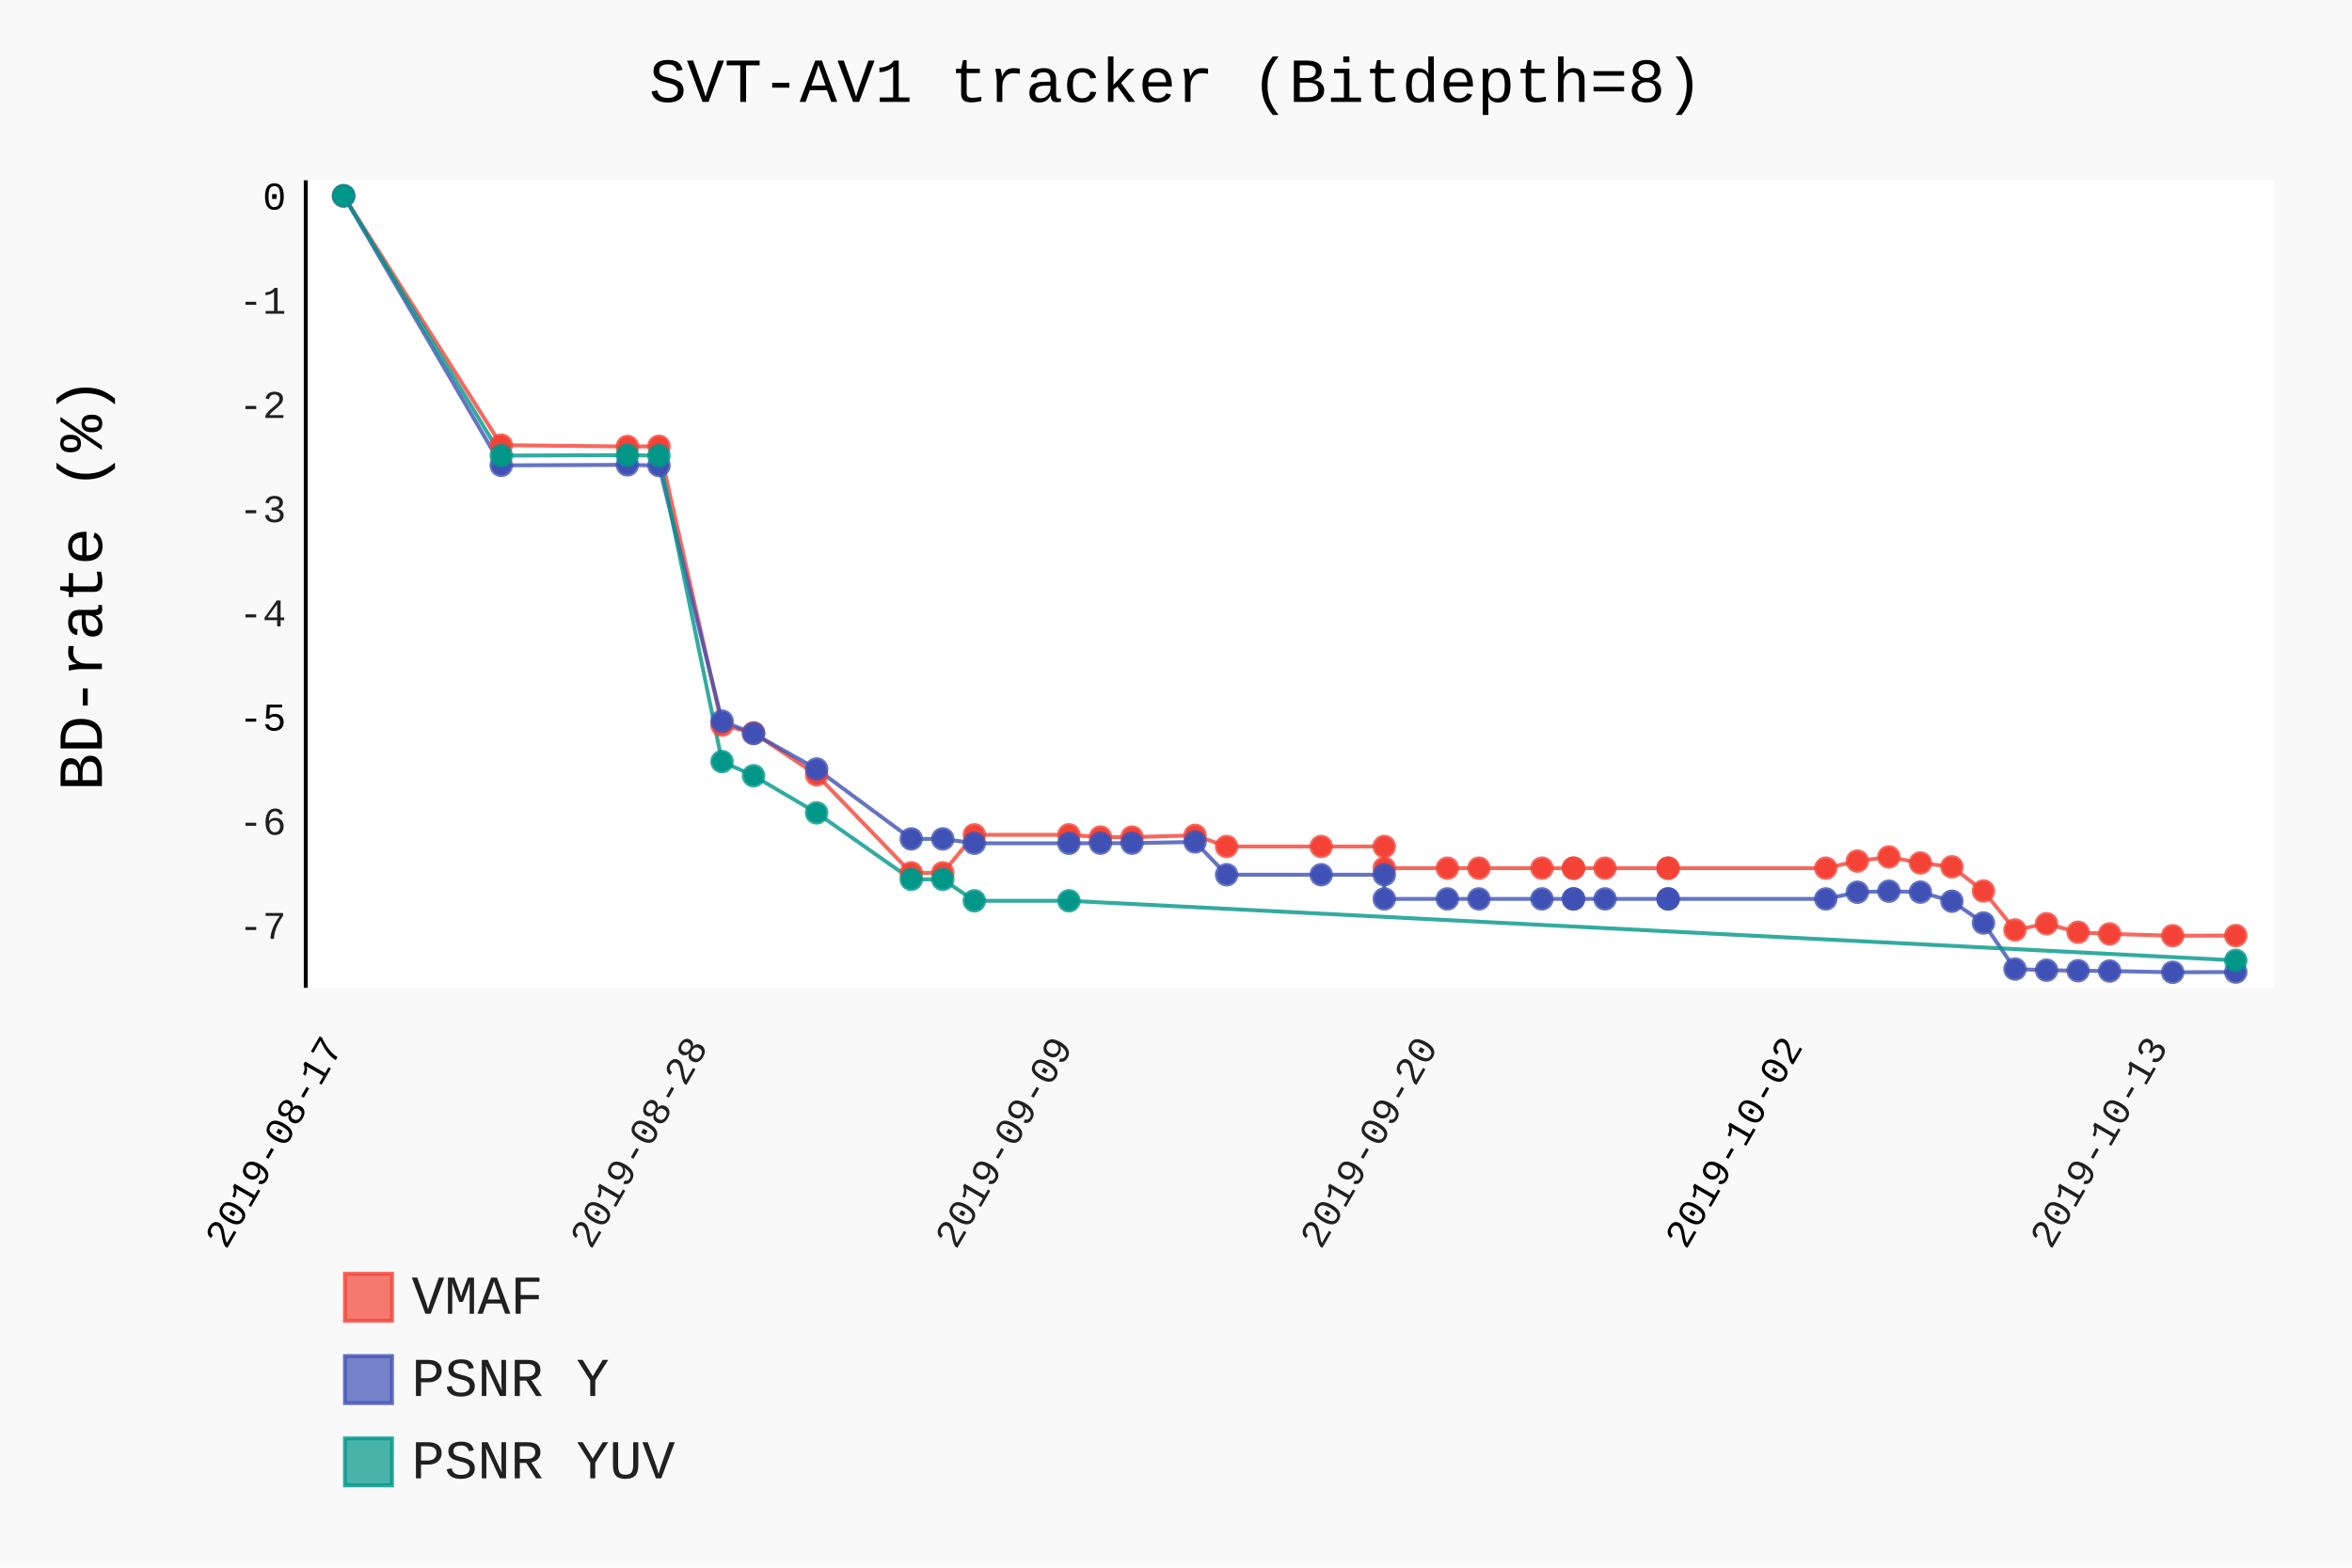
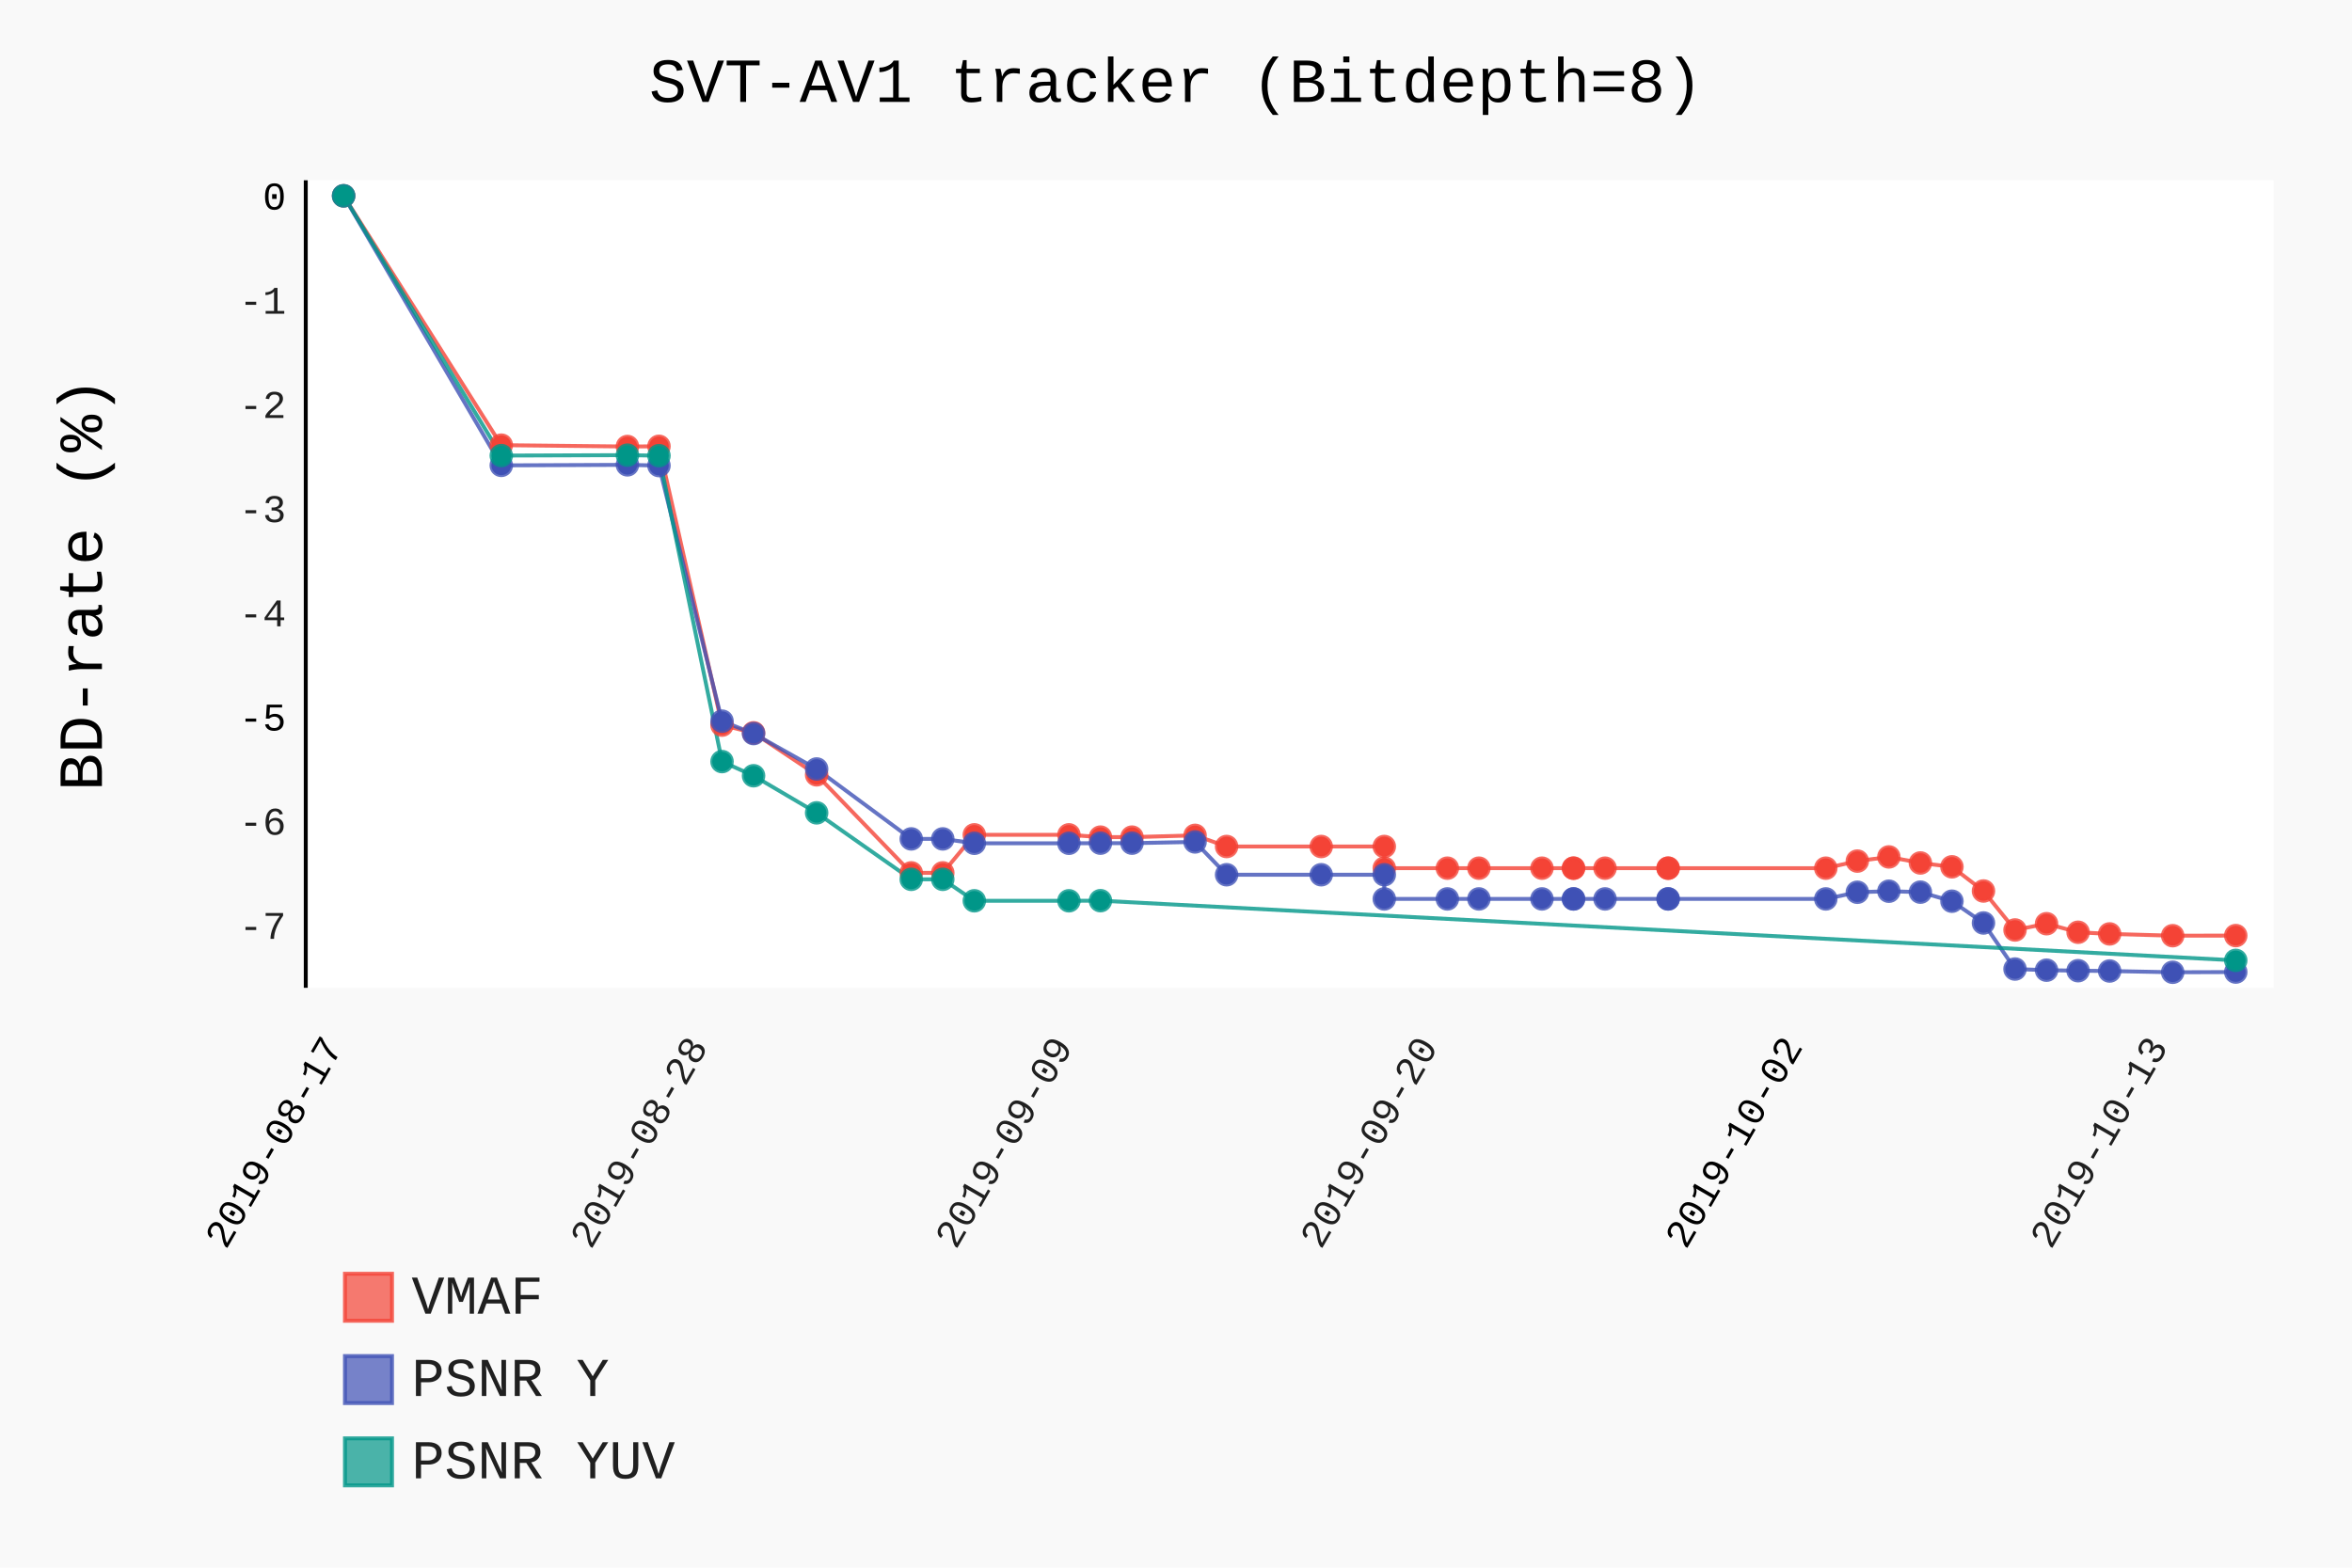
- <svg xmlns="http://www.w3.org/2000/svg" id="chart-e1efb8e0-ae87-4e1f-84b2-a807ddf3013c" class="pygal-chart" viewBox="0 0 600 400">
+ <svg xmlns="http://www.w3.org/2000/svg" id="chart-b5e853d1-7555-4861-aab0-4bc0c38bf28a" class="pygal-chart" viewBox="0 0 600 400">
  <defs>
-     <style type="text/css">#chart-e1efb8e0-ae87-4e1f-84b2-a807ddf3013c{-webkit-user-select:none;-webkit-font-smoothing:antialiased;font-family:Consolas,"Liberation Mono",Menlo,Courier,monospace}#chart-e1efb8e0-ae87-4e1f-84b2-a807ddf3013c .title{font-family:Consolas,"Liberation Mono",Menlo,Courier,monospace;font-size:16px}#chart-e1efb8e0-ae87-4e1f-84b2-a807ddf3013c .legends .legend text{font-family:Consolas,"Liberation Mono",Menlo,Courier,monospace;font-size:14px}#chart-e1efb8e0-ae87-4e1f-84b2-a807ddf3013c .axis text{font-family:Consolas,"Liberation Mono",Menlo,Courier,monospace;font-size:10px}#chart-e1efb8e0-ae87-4e1f-84b2-a807ddf3013c .axis text.major{font-family:Consolas,"Liberation Mono",Menlo,Courier,monospace;font-size:10px}#chart-e1efb8e0-ae87-4e1f-84b2-a807ddf3013c .text-overlay text.value{font-family:Consolas,"Liberation Mono",Menlo,Courier,monospace;font-size:16px}#chart-e1efb8e0-ae87-4e1f-84b2-a807ddf3013c .text-overlay text.label{font-family:Consolas,"Liberation Mono",Menlo,Courier,monospace;font-size:10px}#chart-e1efb8e0-ae87-4e1f-84b2-a807ddf3013c .tooltip{font-family:Consolas,"Liberation Mono",Menlo,Courier,monospace;font-size:14px}#chart-e1efb8e0-ae87-4e1f-84b2-a807ddf3013c text.no_data{font-family:Consolas,"Liberation Mono",Menlo,Courier,monospace;font-size:64px}
- #chart-e1efb8e0-ae87-4e1f-84b2-a807ddf3013c{background-color:rgba(249,249,249,1)}#chart-e1efb8e0-ae87-4e1f-84b2-a807ddf3013c path,#chart-e1efb8e0-ae87-4e1f-84b2-a807ddf3013c line,#chart-e1efb8e0-ae87-4e1f-84b2-a807ddf3013c rect,#chart-e1efb8e0-ae87-4e1f-84b2-a807ddf3013c circle{-webkit-transition:150ms;-moz-transition:150ms;transition:150ms}#chart-e1efb8e0-ae87-4e1f-84b2-a807ddf3013c .graph &gt; .background{fill:rgba(249,249,249,1)}#chart-e1efb8e0-ae87-4e1f-84b2-a807ddf3013c .plot &gt; .background{fill:rgba(255,255,255,1)}#chart-e1efb8e0-ae87-4e1f-84b2-a807ddf3013c .graph{fill:rgba(0,0,0,.87)}#chart-e1efb8e0-ae87-4e1f-84b2-a807ddf3013c text.no_data{fill:rgba(0,0,0,1)}#chart-e1efb8e0-ae87-4e1f-84b2-a807ddf3013c .title{fill:rgba(0,0,0,1)}#chart-e1efb8e0-ae87-4e1f-84b2-a807ddf3013c .legends .legend text{fill:rgba(0,0,0,.87)}#chart-e1efb8e0-ae87-4e1f-84b2-a807ddf3013c .legends .legend:hover text{fill:rgba(0,0,0,1)}#chart-e1efb8e0-ae87-4e1f-84b2-a807ddf3013c .axis .line{stroke:rgba(0,0,0,1)}#chart-e1efb8e0-ae87-4e1f-84b2-a807ddf3013c .axis .guide.line{stroke:rgba(0,0,0,.54)}#chart-e1efb8e0-ae87-4e1f-84b2-a807ddf3013c .axis .major.line{stroke:rgba(0,0,0,.87)}#chart-e1efb8e0-ae87-4e1f-84b2-a807ddf3013c .axis text.major{fill:rgba(0,0,0,1)}#chart-e1efb8e0-ae87-4e1f-84b2-a807ddf3013c .axis.y .guides:hover .guide.line,#chart-e1efb8e0-ae87-4e1f-84b2-a807ddf3013c .line-graph .axis.x .guides:hover .guide.line,#chart-e1efb8e0-ae87-4e1f-84b2-a807ddf3013c .stackedline-graph .axis.x .guides:hover .guide.line,#chart-e1efb8e0-ae87-4e1f-84b2-a807ddf3013c .xy-graph .axis.x .guides:hover .guide.line{stroke:rgba(0,0,0,1)}#chart-e1efb8e0-ae87-4e1f-84b2-a807ddf3013c .axis .guides:hover text{fill:rgba(0,0,0,1)}#chart-e1efb8e0-ae87-4e1f-84b2-a807ddf3013c .reactive{fill-opacity:.7;stroke-opacity:.8}#chart-e1efb8e0-ae87-4e1f-84b2-a807ddf3013c .ci{stroke:rgba(0,0,0,.87)}#chart-e1efb8e0-ae87-4e1f-84b2-a807ddf3013c .reactive.active,#chart-e1efb8e0-ae87-4e1f-84b2-a807ddf3013c .active .reactive{fill-opacity:.8;stroke-opacity:.9;stroke-width:4}#chart-e1efb8e0-ae87-4e1f-84b2-a807ddf3013c .ci .reactive.active{stroke-width:1.5}#chart-e1efb8e0-ae87-4e1f-84b2-a807ddf3013c .series text{fill:rgba(0,0,0,1)}#chart-e1efb8e0-ae87-4e1f-84b2-a807ddf3013c .tooltip rect{fill:rgba(255,255,255,1);stroke:rgba(0,0,0,1);-webkit-transition:opacity 150ms;-moz-transition:opacity 150ms;transition:opacity 150ms}#chart-e1efb8e0-ae87-4e1f-84b2-a807ddf3013c .tooltip .label{fill:rgba(0,0,0,.87)}#chart-e1efb8e0-ae87-4e1f-84b2-a807ddf3013c .tooltip .label{fill:rgba(0,0,0,.87)}#chart-e1efb8e0-ae87-4e1f-84b2-a807ddf3013c .tooltip .legend{font-size:.8em;fill:rgba(0,0,0,.54)}#chart-e1efb8e0-ae87-4e1f-84b2-a807ddf3013c .tooltip .x_label{font-size:.6em;fill:rgba(0,0,0,1)}#chart-e1efb8e0-ae87-4e1f-84b2-a807ddf3013c .tooltip .xlink{font-size:.5em;text-decoration:underline}#chart-e1efb8e0-ae87-4e1f-84b2-a807ddf3013c .tooltip .value{font-size:1.5em}#chart-e1efb8e0-ae87-4e1f-84b2-a807ddf3013c .bound{font-size:.5em}#chart-e1efb8e0-ae87-4e1f-84b2-a807ddf3013c .max-value{font-size:.75em;fill:rgba(0,0,0,.54)}#chart-e1efb8e0-ae87-4e1f-84b2-a807ddf3013c .map-element{fill:rgba(255,255,255,1);stroke:rgba(0,0,0,.54) !important}#chart-e1efb8e0-ae87-4e1f-84b2-a807ddf3013c .map-element .reactive{fill-opacity:inherit;stroke-opacity:inherit}#chart-e1efb8e0-ae87-4e1f-84b2-a807ddf3013c .color-0,#chart-e1efb8e0-ae87-4e1f-84b2-a807ddf3013c .color-0 a:visited{stroke:#F44336;fill:#F44336}#chart-e1efb8e0-ae87-4e1f-84b2-a807ddf3013c .color-1,#chart-e1efb8e0-ae87-4e1f-84b2-a807ddf3013c .color-1 a:visited{stroke:#3F51B5;fill:#3F51B5}#chart-e1efb8e0-ae87-4e1f-84b2-a807ddf3013c .color-2,#chart-e1efb8e0-ae87-4e1f-84b2-a807ddf3013c .color-2 a:visited{stroke:#009688;fill:#009688}#chart-e1efb8e0-ae87-4e1f-84b2-a807ddf3013c .text-overlay .color-0 text{fill:black}#chart-e1efb8e0-ae87-4e1f-84b2-a807ddf3013c .text-overlay .color-1 text{fill:black}#chart-e1efb8e0-ae87-4e1f-84b2-a807ddf3013c .text-overlay .color-2 text{fill:black}
- #chart-e1efb8e0-ae87-4e1f-84b2-a807ddf3013c text.no_data{text-anchor:middle}#chart-e1efb8e0-ae87-4e1f-84b2-a807ddf3013c .guide.line{fill:none}#chart-e1efb8e0-ae87-4e1f-84b2-a807ddf3013c .centered{text-anchor:middle}#chart-e1efb8e0-ae87-4e1f-84b2-a807ddf3013c .title{text-anchor:middle}#chart-e1efb8e0-ae87-4e1f-84b2-a807ddf3013c .legends .legend text{fill-opacity:1}#chart-e1efb8e0-ae87-4e1f-84b2-a807ddf3013c .axis.x text{text-anchor:middle}#chart-e1efb8e0-ae87-4e1f-84b2-a807ddf3013c .axis.x:not(.web) text[transform]{text-anchor:start}#chart-e1efb8e0-ae87-4e1f-84b2-a807ddf3013c .axis.x:not(.web) text[transform].backwards{text-anchor:end}#chart-e1efb8e0-ae87-4e1f-84b2-a807ddf3013c .axis.y text{text-anchor:end}#chart-e1efb8e0-ae87-4e1f-84b2-a807ddf3013c .axis.y text[transform].backwards{text-anchor:start}#chart-e1efb8e0-ae87-4e1f-84b2-a807ddf3013c .axis.y2 text{text-anchor:start}#chart-e1efb8e0-ae87-4e1f-84b2-a807ddf3013c .axis.y2 text[transform].backwards{text-anchor:end}#chart-e1efb8e0-ae87-4e1f-84b2-a807ddf3013c .axis .guide.line{stroke-dasharray:4,4}#chart-e1efb8e0-ae87-4e1f-84b2-a807ddf3013c .axis .major.guide.line{stroke-dasharray:6,6}#chart-e1efb8e0-ae87-4e1f-84b2-a807ddf3013c .horizontal .axis.y .guide.line,#chart-e1efb8e0-ae87-4e1f-84b2-a807ddf3013c .horizontal .axis.y2 .guide.line,#chart-e1efb8e0-ae87-4e1f-84b2-a807ddf3013c .vertical .axis.x .guide.line{opacity:0}#chart-e1efb8e0-ae87-4e1f-84b2-a807ddf3013c .horizontal .axis.always_show .guide.line,#chart-e1efb8e0-ae87-4e1f-84b2-a807ddf3013c .vertical .axis.always_show .guide.line{opacity:1 !important}#chart-e1efb8e0-ae87-4e1f-84b2-a807ddf3013c .axis.y .guides:hover .guide.line,#chart-e1efb8e0-ae87-4e1f-84b2-a807ddf3013c .axis.y2 .guides:hover .guide.line,#chart-e1efb8e0-ae87-4e1f-84b2-a807ddf3013c .axis.x .guides:hover .guide.line{opacity:1}#chart-e1efb8e0-ae87-4e1f-84b2-a807ddf3013c .axis .guides:hover text{opacity:1}#chart-e1efb8e0-ae87-4e1f-84b2-a807ddf3013c .nofill{fill:none}#chart-e1efb8e0-ae87-4e1f-84b2-a807ddf3013c .subtle-fill{fill-opacity:.2}#chart-e1efb8e0-ae87-4e1f-84b2-a807ddf3013c .dot{stroke-width:1px;fill-opacity:1}#chart-e1efb8e0-ae87-4e1f-84b2-a807ddf3013c .dot.active{stroke-width:5px}#chart-e1efb8e0-ae87-4e1f-84b2-a807ddf3013c .dot.negative{fill:transparent}#chart-e1efb8e0-ae87-4e1f-84b2-a807ddf3013c text,#chart-e1efb8e0-ae87-4e1f-84b2-a807ddf3013c tspan{stroke:none !important}#chart-e1efb8e0-ae87-4e1f-84b2-a807ddf3013c .series text.active{opacity:1}#chart-e1efb8e0-ae87-4e1f-84b2-a807ddf3013c .tooltip rect{fill-opacity:.95;stroke-width:.5}#chart-e1efb8e0-ae87-4e1f-84b2-a807ddf3013c .tooltip text{fill-opacity:1}#chart-e1efb8e0-ae87-4e1f-84b2-a807ddf3013c .showable{visibility:hidden}#chart-e1efb8e0-ae87-4e1f-84b2-a807ddf3013c .showable.shown{visibility:visible}#chart-e1efb8e0-ae87-4e1f-84b2-a807ddf3013c .gauge-background{fill:rgba(229,229,229,1);stroke:none}#chart-e1efb8e0-ae87-4e1f-84b2-a807ddf3013c .bg-lines{stroke:rgba(249,249,249,1);stroke-width:2px}</style>
+     <style type="text/css">#chart-b5e853d1-7555-4861-aab0-4bc0c38bf28a{-webkit-user-select:none;-webkit-font-smoothing:antialiased;font-family:Consolas,"Liberation Mono",Menlo,Courier,monospace}#chart-b5e853d1-7555-4861-aab0-4bc0c38bf28a .title{font-family:Consolas,"Liberation Mono",Menlo,Courier,monospace;font-size:16px}#chart-b5e853d1-7555-4861-aab0-4bc0c38bf28a .legends .legend text{font-family:Consolas,"Liberation Mono",Menlo,Courier,monospace;font-size:14px}#chart-b5e853d1-7555-4861-aab0-4bc0c38bf28a .axis text{font-family:Consolas,"Liberation Mono",Menlo,Courier,monospace;font-size:10px}#chart-b5e853d1-7555-4861-aab0-4bc0c38bf28a .axis text.major{font-family:Consolas,"Liberation Mono",Menlo,Courier,monospace;font-size:10px}#chart-b5e853d1-7555-4861-aab0-4bc0c38bf28a .text-overlay text.value{font-family:Consolas,"Liberation Mono",Menlo,Courier,monospace;font-size:16px}#chart-b5e853d1-7555-4861-aab0-4bc0c38bf28a .text-overlay text.label{font-family:Consolas,"Liberation Mono",Menlo,Courier,monospace;font-size:10px}#chart-b5e853d1-7555-4861-aab0-4bc0c38bf28a .tooltip{font-family:Consolas,"Liberation Mono",Menlo,Courier,monospace;font-size:14px}#chart-b5e853d1-7555-4861-aab0-4bc0c38bf28a text.no_data{font-family:Consolas,"Liberation Mono",Menlo,Courier,monospace;font-size:64px}
+ #chart-b5e853d1-7555-4861-aab0-4bc0c38bf28a{background-color:rgba(249,249,249,1)}#chart-b5e853d1-7555-4861-aab0-4bc0c38bf28a path,#chart-b5e853d1-7555-4861-aab0-4bc0c38bf28a line,#chart-b5e853d1-7555-4861-aab0-4bc0c38bf28a rect,#chart-b5e853d1-7555-4861-aab0-4bc0c38bf28a circle{-webkit-transition:150ms;-moz-transition:150ms;transition:150ms}#chart-b5e853d1-7555-4861-aab0-4bc0c38bf28a .graph &gt; .background{fill:rgba(249,249,249,1)}#chart-b5e853d1-7555-4861-aab0-4bc0c38bf28a .plot &gt; .background{fill:rgba(255,255,255,1)}#chart-b5e853d1-7555-4861-aab0-4bc0c38bf28a .graph{fill:rgba(0,0,0,.87)}#chart-b5e853d1-7555-4861-aab0-4bc0c38bf28a text.no_data{fill:rgba(0,0,0,1)}#chart-b5e853d1-7555-4861-aab0-4bc0c38bf28a .title{fill:rgba(0,0,0,1)}#chart-b5e853d1-7555-4861-aab0-4bc0c38bf28a .legends .legend text{fill:rgba(0,0,0,.87)}#chart-b5e853d1-7555-4861-aab0-4bc0c38bf28a .legends .legend:hover text{fill:rgba(0,0,0,1)}#chart-b5e853d1-7555-4861-aab0-4bc0c38bf28a .axis .line{stroke:rgba(0,0,0,1)}#chart-b5e853d1-7555-4861-aab0-4bc0c38bf28a .axis .guide.line{stroke:rgba(0,0,0,.54)}#chart-b5e853d1-7555-4861-aab0-4bc0c38bf28a .axis .major.line{stroke:rgba(0,0,0,.87)}#chart-b5e853d1-7555-4861-aab0-4bc0c38bf28a .axis text.major{fill:rgba(0,0,0,1)}#chart-b5e853d1-7555-4861-aab0-4bc0c38bf28a .axis.y .guides:hover .guide.line,#chart-b5e853d1-7555-4861-aab0-4bc0c38bf28a .line-graph .axis.x .guides:hover .guide.line,#chart-b5e853d1-7555-4861-aab0-4bc0c38bf28a .stackedline-graph .axis.x .guides:hover .guide.line,#chart-b5e853d1-7555-4861-aab0-4bc0c38bf28a .xy-graph .axis.x .guides:hover .guide.line{stroke:rgba(0,0,0,1)}#chart-b5e853d1-7555-4861-aab0-4bc0c38bf28a .axis .guides:hover text{fill:rgba(0,0,0,1)}#chart-b5e853d1-7555-4861-aab0-4bc0c38bf28a .reactive{fill-opacity:.7;stroke-opacity:.8}#chart-b5e853d1-7555-4861-aab0-4bc0c38bf28a .ci{stroke:rgba(0,0,0,.87)}#chart-b5e853d1-7555-4861-aab0-4bc0c38bf28a .reactive.active,#chart-b5e853d1-7555-4861-aab0-4bc0c38bf28a .active .reactive{fill-opacity:.8;stroke-opacity:.9;stroke-width:4}#chart-b5e853d1-7555-4861-aab0-4bc0c38bf28a .ci .reactive.active{stroke-width:1.5}#chart-b5e853d1-7555-4861-aab0-4bc0c38bf28a .series text{fill:rgba(0,0,0,1)}#chart-b5e853d1-7555-4861-aab0-4bc0c38bf28a .tooltip rect{fill:rgba(255,255,255,1);stroke:rgba(0,0,0,1);-webkit-transition:opacity 150ms;-moz-transition:opacity 150ms;transition:opacity 150ms}#chart-b5e853d1-7555-4861-aab0-4bc0c38bf28a .tooltip .label{fill:rgba(0,0,0,.87)}#chart-b5e853d1-7555-4861-aab0-4bc0c38bf28a .tooltip .label{fill:rgba(0,0,0,.87)}#chart-b5e853d1-7555-4861-aab0-4bc0c38bf28a .tooltip .legend{font-size:.8em;fill:rgba(0,0,0,.54)}#chart-b5e853d1-7555-4861-aab0-4bc0c38bf28a .tooltip .x_label{font-size:.6em;fill:rgba(0,0,0,1)}#chart-b5e853d1-7555-4861-aab0-4bc0c38bf28a .tooltip .xlink{font-size:.5em;text-decoration:underline}#chart-b5e853d1-7555-4861-aab0-4bc0c38bf28a .tooltip .value{font-size:1.5em}#chart-b5e853d1-7555-4861-aab0-4bc0c38bf28a .bound{font-size:.5em}#chart-b5e853d1-7555-4861-aab0-4bc0c38bf28a .max-value{font-size:.75em;fill:rgba(0,0,0,.54)}#chart-b5e853d1-7555-4861-aab0-4bc0c38bf28a .map-element{fill:rgba(255,255,255,1);stroke:rgba(0,0,0,.54) !important}#chart-b5e853d1-7555-4861-aab0-4bc0c38bf28a .map-element .reactive{fill-opacity:inherit;stroke-opacity:inherit}#chart-b5e853d1-7555-4861-aab0-4bc0c38bf28a .color-0,#chart-b5e853d1-7555-4861-aab0-4bc0c38bf28a .color-0 a:visited{stroke:#F44336;fill:#F44336}#chart-b5e853d1-7555-4861-aab0-4bc0c38bf28a .color-1,#chart-b5e853d1-7555-4861-aab0-4bc0c38bf28a .color-1 a:visited{stroke:#3F51B5;fill:#3F51B5}#chart-b5e853d1-7555-4861-aab0-4bc0c38bf28a .color-2,#chart-b5e853d1-7555-4861-aab0-4bc0c38bf28a .color-2 a:visited{stroke:#009688;fill:#009688}#chart-b5e853d1-7555-4861-aab0-4bc0c38bf28a .text-overlay .color-0 text{fill:black}#chart-b5e853d1-7555-4861-aab0-4bc0c38bf28a .text-overlay .color-1 text{fill:black}#chart-b5e853d1-7555-4861-aab0-4bc0c38bf28a .text-overlay .color-2 text{fill:black}
+ #chart-b5e853d1-7555-4861-aab0-4bc0c38bf28a text.no_data{text-anchor:middle}#chart-b5e853d1-7555-4861-aab0-4bc0c38bf28a .guide.line{fill:none}#chart-b5e853d1-7555-4861-aab0-4bc0c38bf28a .centered{text-anchor:middle}#chart-b5e853d1-7555-4861-aab0-4bc0c38bf28a .title{text-anchor:middle}#chart-b5e853d1-7555-4861-aab0-4bc0c38bf28a .legends .legend text{fill-opacity:1}#chart-b5e853d1-7555-4861-aab0-4bc0c38bf28a .axis.x text{text-anchor:middle}#chart-b5e853d1-7555-4861-aab0-4bc0c38bf28a .axis.x:not(.web) text[transform]{text-anchor:start}#chart-b5e853d1-7555-4861-aab0-4bc0c38bf28a .axis.x:not(.web) text[transform].backwards{text-anchor:end}#chart-b5e853d1-7555-4861-aab0-4bc0c38bf28a .axis.y text{text-anchor:end}#chart-b5e853d1-7555-4861-aab0-4bc0c38bf28a .axis.y text[transform].backwards{text-anchor:start}#chart-b5e853d1-7555-4861-aab0-4bc0c38bf28a .axis.y2 text{text-anchor:start}#chart-b5e853d1-7555-4861-aab0-4bc0c38bf28a .axis.y2 text[transform].backwards{text-anchor:end}#chart-b5e853d1-7555-4861-aab0-4bc0c38bf28a .axis .guide.line{stroke-dasharray:4,4}#chart-b5e853d1-7555-4861-aab0-4bc0c38bf28a .axis .major.guide.line{stroke-dasharray:6,6}#chart-b5e853d1-7555-4861-aab0-4bc0c38bf28a .horizontal .axis.y .guide.line,#chart-b5e853d1-7555-4861-aab0-4bc0c38bf28a .horizontal .axis.y2 .guide.line,#chart-b5e853d1-7555-4861-aab0-4bc0c38bf28a .vertical .axis.x .guide.line{opacity:0}#chart-b5e853d1-7555-4861-aab0-4bc0c38bf28a .horizontal .axis.always_show .guide.line,#chart-b5e853d1-7555-4861-aab0-4bc0c38bf28a .vertical .axis.always_show .guide.line{opacity:1 !important}#chart-b5e853d1-7555-4861-aab0-4bc0c38bf28a .axis.y .guides:hover .guide.line,#chart-b5e853d1-7555-4861-aab0-4bc0c38bf28a .axis.y2 .guides:hover .guide.line,#chart-b5e853d1-7555-4861-aab0-4bc0c38bf28a .axis.x .guides:hover .guide.line{opacity:1}#chart-b5e853d1-7555-4861-aab0-4bc0c38bf28a .axis .guides:hover text{opacity:1}#chart-b5e853d1-7555-4861-aab0-4bc0c38bf28a .nofill{fill:none}#chart-b5e853d1-7555-4861-aab0-4bc0c38bf28a .subtle-fill{fill-opacity:.2}#chart-b5e853d1-7555-4861-aab0-4bc0c38bf28a .dot{stroke-width:1px;fill-opacity:1}#chart-b5e853d1-7555-4861-aab0-4bc0c38bf28a .dot.active{stroke-width:5px}#chart-b5e853d1-7555-4861-aab0-4bc0c38bf28a .dot.negative{fill:transparent}#chart-b5e853d1-7555-4861-aab0-4bc0c38bf28a text,#chart-b5e853d1-7555-4861-aab0-4bc0c38bf28a tspan{stroke:none !important}#chart-b5e853d1-7555-4861-aab0-4bc0c38bf28a .series text.active{opacity:1}#chart-b5e853d1-7555-4861-aab0-4bc0c38bf28a .tooltip rect{fill-opacity:.95;stroke-width:.5}#chart-b5e853d1-7555-4861-aab0-4bc0c38bf28a .tooltip text{fill-opacity:1}#chart-b5e853d1-7555-4861-aab0-4bc0c38bf28a .showable{visibility:hidden}#chart-b5e853d1-7555-4861-aab0-4bc0c38bf28a .showable.shown{visibility:visible}#chart-b5e853d1-7555-4861-aab0-4bc0c38bf28a .gauge-background{fill:rgba(229,229,229,1);stroke:none}#chart-b5e853d1-7555-4861-aab0-4bc0c38bf28a .bg-lines{stroke:rgba(249,249,249,1);stroke-width:2px}</style>
  </defs>
  <g class="graph datetimeline-graph vertical">
    <rect class="background" height="400" width="600" x="0" y="0" />
    <g class="plot" transform="translate(78, 46)">
      <rect class="background" height="206.038" width="502.0" x="0" y="0" />
      <g class="axis y">
        <g class="guides">
          <text class="" x="-5" y="193.56">-7</text>
        </g>
        <g class="guides">
          <text class="" x="-5" y="166.974">-6</text>
        </g>
        <g class="guides">
          <text class="major" x="-5" y="140.389">-5</text>
        </g>
        <g class="guides">
          <text class="" x="-5" y="113.804">-4</text>
        </g>
        <g class="guides">
          <text class="" x="-5" y="87.218">-3</text>
        </g>
        <g class="guides">
          <text class="" x="-5" y="60.633">-2</text>
        </g>
        <g class="guides">
          <text class="" x="-5" y="34.048">-1</text>
        </g>
        <g class="guides">
          <text class="major" x="-5" y="7.462">0</text>
        </g>
      </g>
      <g class="axis x">
        <path class="line" d="M0 0 v206.038" />
        <g class="guides">
          <path class="major guide line" d="M9.654 0 v206.038" />
          <text class="major backwards" x="9.654" y="221.038" transform="rotate(300 9.653846 221.0385)">2019-08-17</text>
        </g>
        <g class="guides">
          <path class="guide line" d="M102.766 0 v206.038" />
          <text class="backwards" x="102.766" y="221.038" transform="rotate(300 102.7658 221.0385)">2019-08-28</text>
        </g>
        <g class="guides">
          <path class="guide line" d="M195.878 0 v206.038" />
          <text class="backwards" x="195.878" y="221.038" transform="rotate(300 195.8777 221.0385)">2019-09-09</text>
        </g>
        <g class="guides">
          <path class="guide line" d="M288.99 0 v206.038" />
          <text class="backwards" x="288.99" y="221.038" transform="rotate(300 288.9897 221.0385)">2019-09-20</text>
        </g>
        <g class="guides">
          <path class="major guide line" d="M382.102 0 v206.038" />
          <text class="major backwards" x="382.102" y="221.038" transform="rotate(300 382.1016 221.0385)">2019-10-02</text>
        </g>
        <g class="guides">
          <path class="guide line" d="M475.214 0 v206.038" />
          <text class="backwards" x="475.214" y="221.038" transform="rotate(300 475.2136 221.0385)">2019-10-13</text>
        </g>
      </g>
      <g class="series serie-0 color-0">
        <path class="line reactive nofill" d="M9.654 3.962 L49.878 67.581 82.058 67.927 90.103 67.873 106.192 139.016 114.237 140.983 130.327 151.697 154.462 176.714 162.506 176.714 170.551 167.01 194.686 167.01 202.731 167.595 210.776 167.595 226.865 167.143 234.91 169.988 259.045 169.988 275.135 169.988 275.135 175.517 291.224 175.517 299.269 175.517 315.359 175.517 323.404 175.517 323.404 175.517 331.449 175.517 347.538 175.517 347.538 175.517 387.763 175.517 395.808 173.71 403.853 172.646 411.897 174.188 419.942 175.172 427.987 181.34 436.032 191.283 444.077 189.687 452.122 191.867 460.167 192.293 476.256 192.745 492.346 192.718" />
      </g>
      <g class="series serie-1 color-1">
        <path class="line reactive nofill" d="M9.654 3.962 L49.878 72.739 82.058 72.606 90.103 72.792 106.192 138.006 114.237 141.169 130.327 150.208 154.462 168.047 162.506 168.047 170.551 169.164 194.686 169.164 202.731 169.137 210.776 169.137 226.865 168.818 234.91 177.192 259.045 177.192 275.135 177.192 275.135 183.36 291.224 183.36 299.269 183.36 315.359 183.36 323.404 183.36 323.404 183.36 331.449 183.36 347.538 183.36 347.538 183.36 387.763 183.36 395.808 181.659 403.853 181.393 411.897 181.632 419.942 183.945 427.987 189.501 436.032 201.252 444.077 201.544 452.122 201.677 460.167 201.757 476.256 202.076 492.346 202.023" />
      </g>
      <g class="series serie-2 color-2">
-         <path class="line reactive nofill" d="M9.654 3.962 L49.878 70.24 82.058 70.133 90.103 70.266 106.192 148.321 114.237 151.936 130.327 161.401 154.462 178.362 162.506 178.362 170.551 183.839 194.686 183.839 492.346 199.045" />
+         <path class="line reactive nofill" d="M9.654 3.962 L49.878 70.24 82.058 70.133 90.103 70.266 106.192 148.321 114.237 151.936 130.327 161.401 154.462 178.362 162.506 178.362 170.551 183.839 194.686 183.839 202.731 183.812 492.346 199.045" />
      </g>
    </g>
    <g class="titles">
      <text class="title plot_title" x="300.0" y="26">SVT-AV1 tracker (Bitdepth=8)</text>
      <text class="title" x="0" y="175.019" transform="rotate(-90 0 149.0192)">BD-rate (%)</text>
    </g>
    <g class="plot overlay" transform="translate(78, 46)">
      <g class="series serie-0 color-0">
        <g class="dots">
          <circle class="dot reactive tooltip-trigger" cx="9.654" cy="3.962" r="2.5" />
        </g>
        <g class="dots">
          <circle class="dot reactive tooltip-trigger" cx="49.878" cy="67.581" r="2.5" />
        </g>
        <g class="dots">
          <circle class="dot reactive tooltip-trigger" cx="82.058" cy="67.927" r="2.5" />
        </g>
        <g class="dots">
          <circle class="dot reactive tooltip-trigger" cx="90.103" cy="67.873" r="2.5" />
        </g>
        <g class="dots">
          <circle class="dot reactive tooltip-trigger" cx="106.192" cy="139.016" r="2.5" />
        </g>
        <g class="dots">
          <circle class="dot reactive tooltip-trigger" cx="114.237" cy="140.983" r="2.5" />
        </g>
        <g class="dots">
          <circle class="dot reactive tooltip-trigger" cx="130.327" cy="151.697" r="2.5" />
        </g>
        <g class="dots">
          <circle class="dot reactive tooltip-trigger" cx="154.462" cy="176.714" r="2.5" />
        </g>
        <g class="dots">
          <circle class="dot reactive tooltip-trigger" cx="162.506" cy="176.714" r="2.5" />
        </g>
        <g class="dots">
          <circle class="dot reactive tooltip-trigger" cx="170.551" cy="167.01" r="2.5" />
        </g>
        <g class="dots">
          <circle class="dot reactive tooltip-trigger" cx="194.686" cy="167.01" r="2.5" />
        </g>
        <g class="dots">
          <circle class="dot reactive tooltip-trigger" cx="202.731" cy="167.595" r="2.5" />
        </g>
        <g class="dots">
          <circle class="dot reactive tooltip-trigger" cx="210.776" cy="167.595" r="2.5" />
        </g>
        <g class="dots">
          <circle class="dot reactive tooltip-trigger" cx="226.865" cy="167.143" r="2.5" />
        </g>
        <g class="dots">
          <circle class="dot reactive tooltip-trigger" cx="234.91" cy="169.988" r="2.5" />
        </g>
        <g class="dots">
          <circle class="dot reactive tooltip-trigger" cx="259.045" cy="169.988" r="2.5" />
        </g>
        <g class="dots">
          <circle class="dot reactive tooltip-trigger" cx="275.135" cy="169.988" r="2.5" />
        </g>
        <g class="dots">
          <circle class="dot reactive tooltip-trigger" cx="275.135" cy="175.517" r="2.5" />
        </g>
        <g class="dots">
          <circle class="dot reactive tooltip-trigger" cx="291.224" cy="175.517" r="2.5" />
        </g>
        <g class="dots">
          <circle class="dot reactive tooltip-trigger" cx="299.269" cy="175.517" r="2.5" />
        </g>
        <g class="dots">
          <circle class="dot reactive tooltip-trigger" cx="315.359" cy="175.517" r="2.5" />
        </g>
        <g class="dots">
          <circle class="dot reactive tooltip-trigger" cx="323.404" cy="175.517" r="2.5" />
        </g>
        <g class="dots">
          <circle class="dot reactive tooltip-trigger" cx="323.404" cy="175.517" r="2.5" />
        </g>
        <g class="dots">
          <circle class="dot reactive tooltip-trigger" cx="331.449" cy="175.517" r="2.5" />
        </g>
        <g class="dots">
          <circle class="dot reactive tooltip-trigger" cx="347.538" cy="175.517" r="2.5" />
        </g>
        <g class="dots">
          <circle class="dot reactive tooltip-trigger" cx="347.538" cy="175.517" r="2.5" />
        </g>
        <g class="dots">
          <circle class="dot reactive tooltip-trigger" cx="387.763" cy="175.517" r="2.5" />
        </g>
        <g class="dots">
          <circle class="dot reactive tooltip-trigger" cx="395.808" cy="173.71" r="2.5" />
        </g>
        <g class="dots">
          <circle class="dot reactive tooltip-trigger" cx="403.853" cy="172.646" r="2.5" />
        </g>
        <g class="dots">
          <circle class="dot reactive tooltip-trigger" cx="411.897" cy="174.188" r="2.5" />
        </g>
        <g class="dots">
          <circle class="dot reactive tooltip-trigger" cx="419.942" cy="175.172" r="2.5" />
        </g>
        <g class="dots">
          <circle class="dot reactive tooltip-trigger" cx="427.987" cy="181.34" r="2.5" />
        </g>
        <g class="dots">
          <circle class="dot reactive tooltip-trigger" cx="436.032" cy="191.283" r="2.5" />
        </g>
        <g class="dots">
          <circle class="dot reactive tooltip-trigger" cx="444.077" cy="189.687" r="2.5" />
        </g>
        <g class="dots">
          <circle class="dot reactive tooltip-trigger" cx="452.122" cy="191.867" r="2.5" />
        </g>
        <g class="dots">
          <circle class="dot reactive tooltip-trigger" cx="460.167" cy="192.293" r="2.5" />
        </g>
        <g class="dots">
          <circle class="dot reactive tooltip-trigger" cx="476.256" cy="192.745" r="2.5" />
        </g>
        <g class="dots">
          <circle class="dot reactive tooltip-trigger" cx="492.346" cy="192.718" r="2.5" />
        </g>
      </g>
      <g class="series serie-1 color-1">
        <g class="dots">
          <circle class="dot reactive tooltip-trigger" cx="9.654" cy="3.962" r="2.5" />
        </g>
        <g class="dots">
          <circle class="dot reactive tooltip-trigger" cx="49.878" cy="72.739" r="2.5" />
        </g>
        <g class="dots">
          <circle class="dot reactive tooltip-trigger" cx="82.058" cy="72.606" r="2.5" />
        </g>
        <g class="dots">
          <circle class="dot reactive tooltip-trigger" cx="90.103" cy="72.792" r="2.5" />
        </g>
        <g class="dots">
          <circle class="dot reactive tooltip-trigger" cx="106.192" cy="138.006" r="2.5" />
        </g>
        <g class="dots">
          <circle class="dot reactive tooltip-trigger" cx="114.237" cy="141.169" r="2.5" />
        </g>
        <g class="dots">
          <circle class="dot reactive tooltip-trigger" cx="130.327" cy="150.208" r="2.5" />
        </g>
        <g class="dots">
          <circle class="dot reactive tooltip-trigger" cx="154.462" cy="168.047" r="2.5" />
        </g>
        <g class="dots">
          <circle class="dot reactive tooltip-trigger" cx="162.506" cy="168.047" r="2.5" />
        </g>
        <g class="dots">
          <circle class="dot reactive tooltip-trigger" cx="170.551" cy="169.164" r="2.5" />
        </g>
        <g class="dots">
          <circle class="dot reactive tooltip-trigger" cx="194.686" cy="169.164" r="2.5" />
        </g>
        <g class="dots">
          <circle class="dot reactive tooltip-trigger" cx="202.731" cy="169.137" r="2.5" />
        </g>
        <g class="dots">
          <circle class="dot reactive tooltip-trigger" cx="210.776" cy="169.137" r="2.5" />
        </g>
        <g class="dots">
          <circle class="dot reactive tooltip-trigger" cx="226.865" cy="168.818" r="2.5" />
        </g>
        <g class="dots">
          <circle class="dot reactive tooltip-trigger" cx="234.91" cy="177.192" r="2.5" />
        </g>
        <g class="dots">
          <circle class="dot reactive tooltip-trigger" cx="259.045" cy="177.192" r="2.5" />
        </g>
        <g class="dots">
          <circle class="dot reactive tooltip-trigger" cx="275.135" cy="177.192" r="2.5" />
        </g>
        <g class="dots">
          <circle class="dot reactive tooltip-trigger" cx="275.135" cy="183.36" r="2.5" />
        </g>
        <g class="dots">
          <circle class="dot reactive tooltip-trigger" cx="291.224" cy="183.36" r="2.5" />
        </g>
        <g class="dots">
          <circle class="dot reactive tooltip-trigger" cx="299.269" cy="183.36" r="2.5" />
        </g>
        <g class="dots">
          <circle class="dot reactive tooltip-trigger" cx="315.359" cy="183.36" r="2.5" />
        </g>
        <g class="dots">
          <circle class="dot reactive tooltip-trigger" cx="323.404" cy="183.36" r="2.5" />
        </g>
        <g class="dots">
          <circle class="dot reactive tooltip-trigger" cx="323.404" cy="183.36" r="2.5" />
        </g>
        <g class="dots">
          <circle class="dot reactive tooltip-trigger" cx="331.449" cy="183.36" r="2.5" />
        </g>
        <g class="dots">
          <circle class="dot reactive tooltip-trigger" cx="347.538" cy="183.36" r="2.5" />
        </g>
        <g class="dots">
          <circle class="dot reactive tooltip-trigger" cx="347.538" cy="183.36" r="2.5" />
        </g>
        <g class="dots">
          <circle class="dot reactive tooltip-trigger" cx="387.763" cy="183.36" r="2.5" />
        </g>
        <g class="dots">
          <circle class="dot reactive tooltip-trigger" cx="395.808" cy="181.659" r="2.5" />
        </g>
        <g class="dots">
          <circle class="dot reactive tooltip-trigger" cx="403.853" cy="181.393" r="2.5" />
        </g>
        <g class="dots">
          <circle class="dot reactive tooltip-trigger" cx="411.897" cy="181.632" r="2.5" />
        </g>
        <g class="dots">
          <circle class="dot reactive tooltip-trigger" cx="419.942" cy="183.945" r="2.5" />
        </g>
        <g class="dots">
          <circle class="dot reactive tooltip-trigger" cx="427.987" cy="189.501" r="2.5" />
        </g>
        <g class="dots">
          <circle class="dot reactive tooltip-trigger" cx="436.032" cy="201.252" r="2.5" />
        </g>
        <g class="dots">
          <circle class="dot reactive tooltip-trigger" cx="444.077" cy="201.544" r="2.5" />
        </g>
        <g class="dots">
          <circle class="dot reactive tooltip-trigger" cx="452.122" cy="201.677" r="2.5" />
        </g>
        <g class="dots">
          <circle class="dot reactive tooltip-trigger" cx="460.167" cy="201.757" r="2.5" />
        </g>
        <g class="dots">
          <circle class="dot reactive tooltip-trigger" cx="476.256" cy="202.076" r="2.5" />
        </g>
        <g class="dots">
          <circle class="dot reactive tooltip-trigger" cx="492.346" cy="202.023" r="2.5" />
        </g>
      </g>
      <g class="series serie-2 color-2">
        <g class="dots">
          <circle class="dot reactive tooltip-trigger" cx="9.654" cy="3.962" r="2.5" />
        </g>
        <g class="dots">
          <circle class="dot reactive tooltip-trigger" cx="49.878" cy="70.24" r="2.5" />
        </g>
        <g class="dots">
          <circle class="dot reactive tooltip-trigger" cx="82.058" cy="70.133" r="2.5" />
        </g>
        <g class="dots">
          <circle class="dot reactive tooltip-trigger" cx="90.103" cy="70.266" r="2.5" />
        </g>
        <g class="dots">
          <circle class="dot reactive tooltip-trigger" cx="106.192" cy="148.321" r="2.5" />
        </g>
        <g class="dots">
          <circle class="dot reactive tooltip-trigger" cx="114.237" cy="151.936" r="2.5" />
        </g>
        <g class="dots">
          <circle class="dot reactive tooltip-trigger" cx="130.327" cy="161.401" r="2.5" />
        </g>
        <g class="dots">
          <circle class="dot reactive tooltip-trigger" cx="154.462" cy="178.362" r="2.5" />
        </g>
        <g class="dots">
          <circle class="dot reactive tooltip-trigger" cx="162.506" cy="178.362" r="2.5" />
        </g>
        <g class="dots">
          <circle class="dot reactive tooltip-trigger" cx="170.551" cy="183.839" r="2.5" />
        </g>
        <g class="dots">
          <circle class="dot reactive tooltip-trigger" cx="194.686" cy="183.839" r="2.5" />
+         </g>
+         <g class="dots">
+           <circle class="dot reactive tooltip-trigger" cx="202.731" cy="183.812" r="2.5" />
        </g>
        <g class="dots">
          <circle class="dot reactive tooltip-trigger" cx="492.346" cy="199.045" r="2.5" />
        </g>
      </g>
    </g>
    <g class="plot text-overlay" transform="translate(78, 46)">
      <g class="series serie-0 color-0" />
      <g class="series serie-1 color-1" />
      <g class="series serie-2 color-2" />
    </g>
    <g class="plot tooltip-overlay" transform="translate(78, 46)">
      <g class="tooltip" style="opacity: 0" transform="translate(0 0)">
        <rect class="tooltip-box" height="0" rx="0" ry="0" width="0" />
        <g class="text" />
      </g>
    </g>
    <g class="legends" transform="translate(88, 324)">
      <g class="legend reactive activate-serie" id="activate-serie-0">
        <rect class="color-0 reactive" height="12" width="12" x="0.0" y="1.0" />
        <text x="17.0" y="11.2">VMAF</text>
      </g>
      <g class="legend reactive activate-serie" id="activate-serie-1">
        <rect class="color-1 reactive" height="12" width="12" x="0.0" y="22.0" />
        <text x="17.0" y="32.2">PSNR Y</text>
      </g>
      <g class="legend reactive activate-serie" id="activate-serie-2">
        <rect class="color-2 reactive" height="12" width="12" x="0.0" y="43.0" />
        <text x="17.0" y="53.2">PSNR YUV</text>
      </g>
    </g>
  </g>
</svg>
